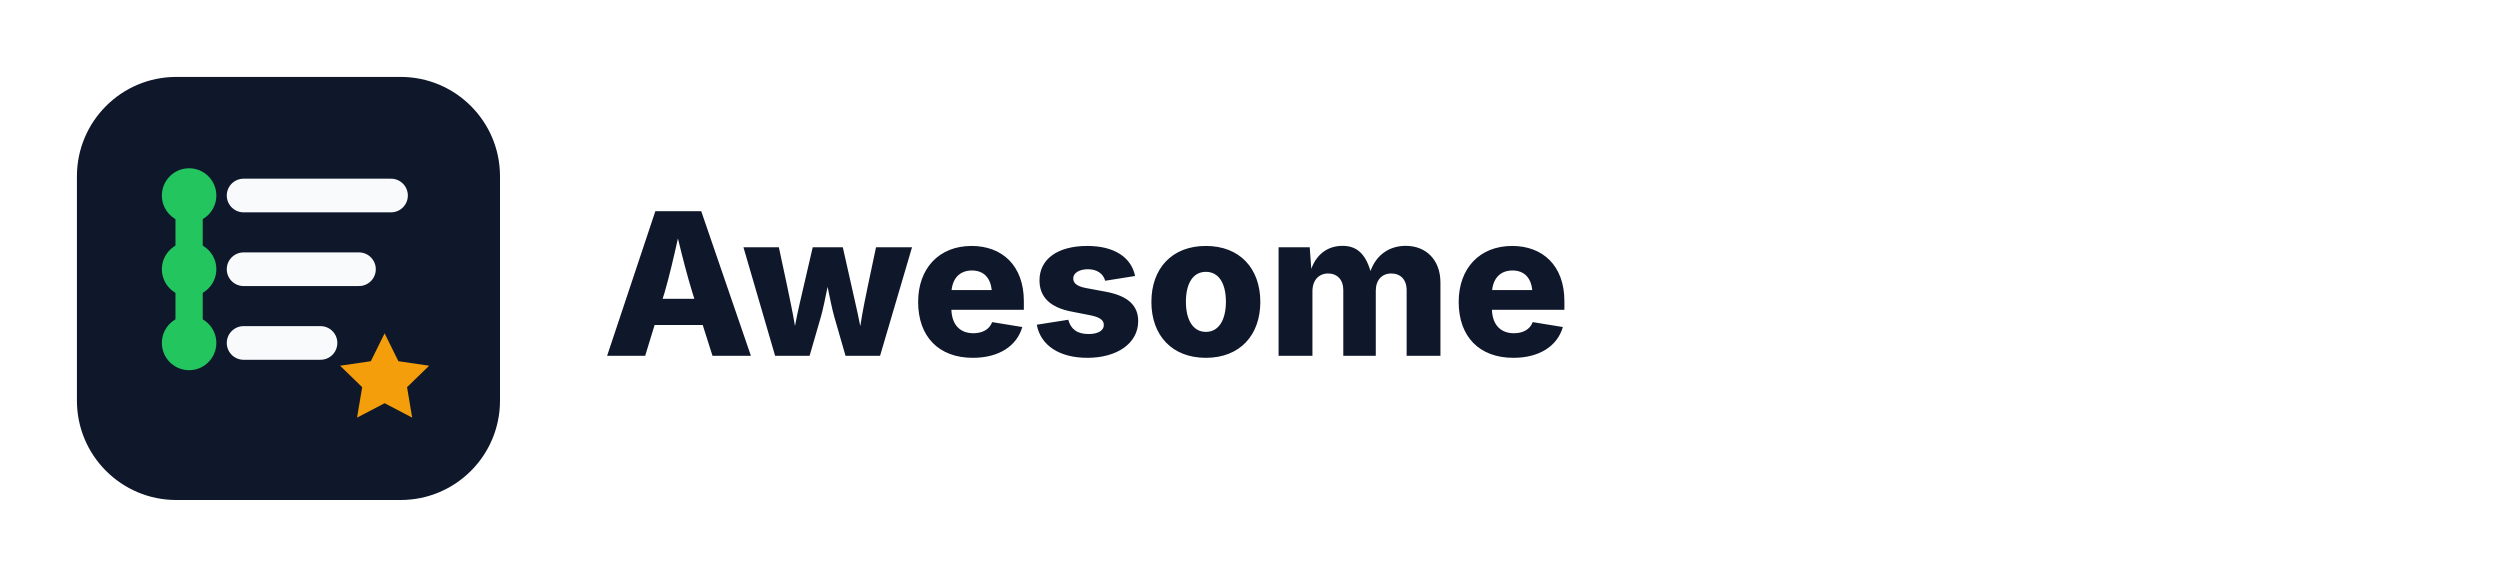
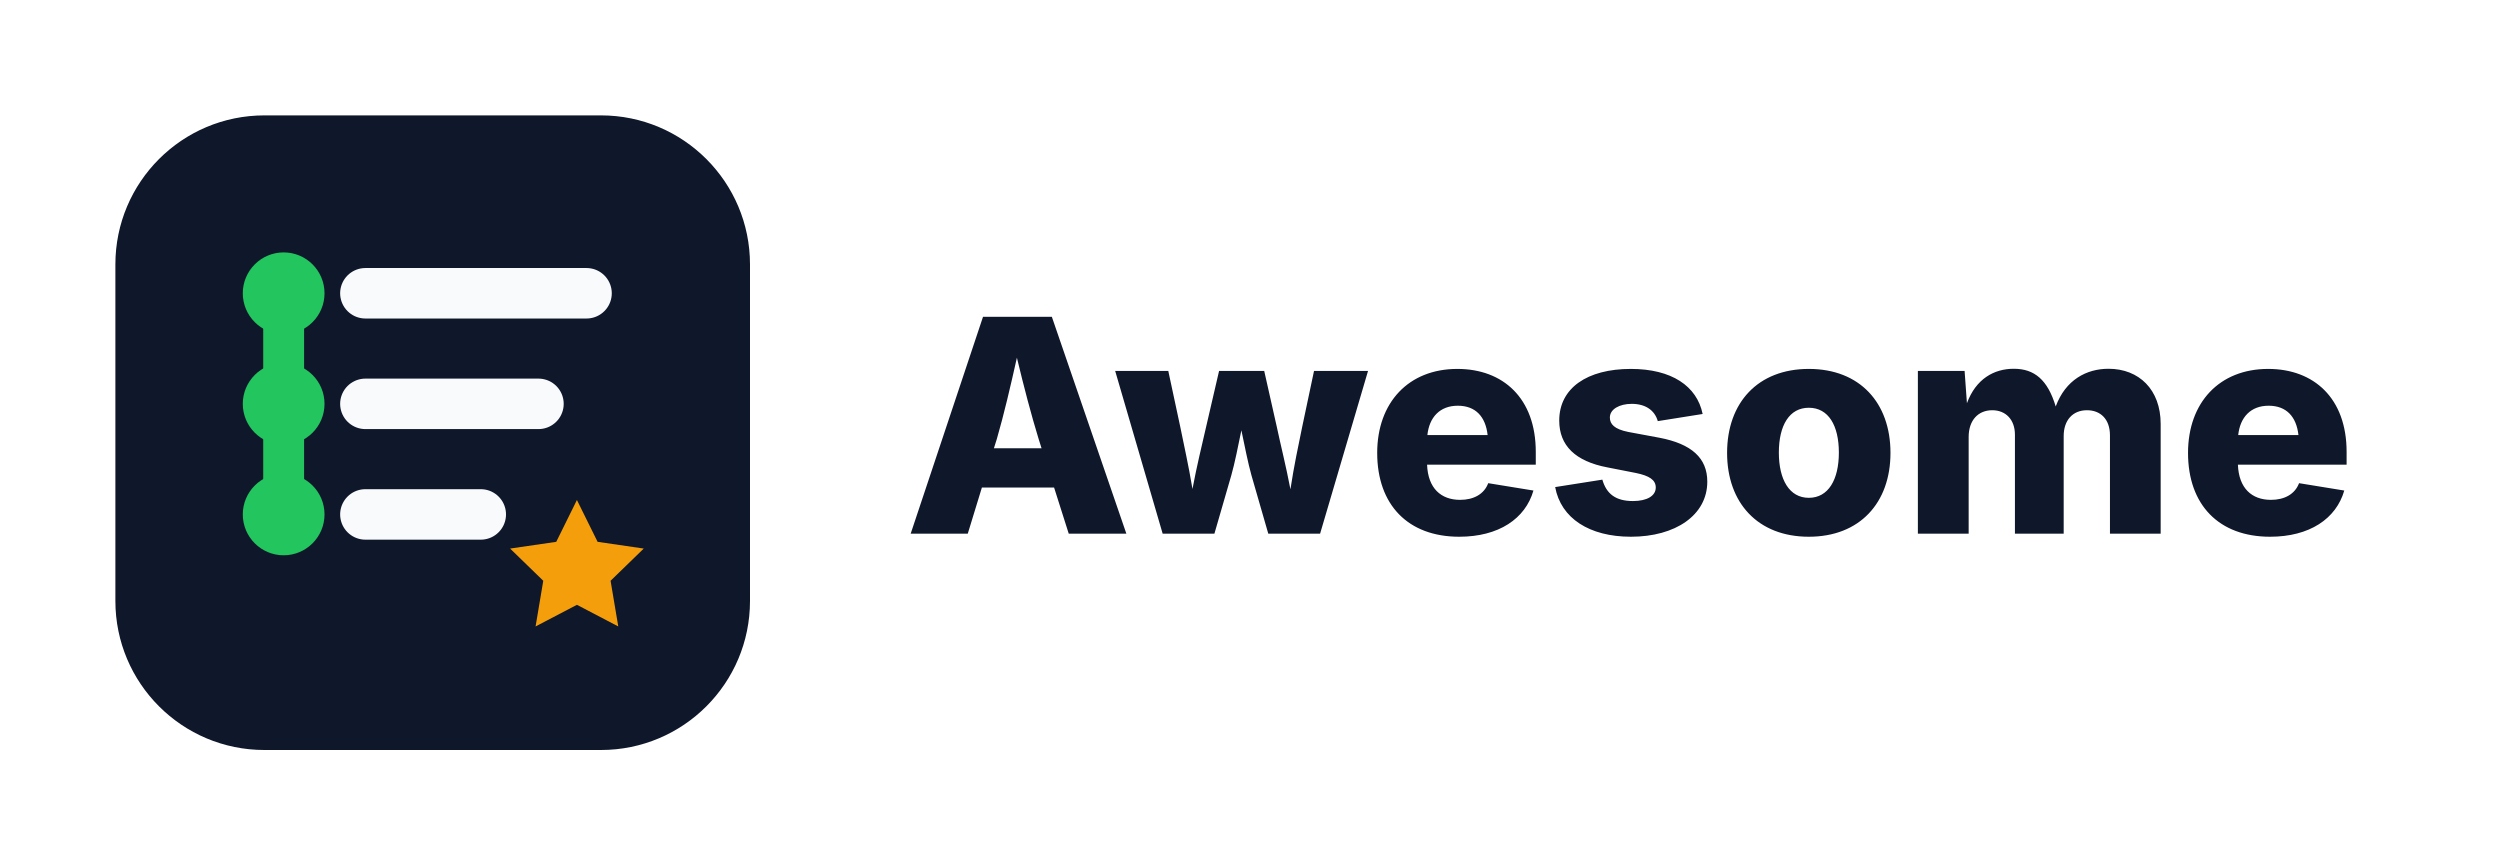
- <svg xmlns="http://www.w3.org/2000/svg" width="780" height="180" viewBox="0 0 780 180" role="img" aria-labelledby="title desc">
+ <svg xmlns="http://www.w3.org/2000/svg" width="520" height="180" viewBox="0 0 520 180" role="img" aria-labelledby="title desc">
  <rect x="24" y="24" width="132" height="132" rx="31" fill="#0F172A" />
  <path d="M59 61v47" fill="none" stroke="#22C55E" stroke-width="8.5" stroke-linecap="round" />
  <circle cx="59" cy="61" r="8.5" fill="#22C55E" />
  <circle cx="59" cy="84" r="8.5" fill="#22C55E" />
  <circle cx="59" cy="107" r="8.5" fill="#22C55E" />
  <path d="M76 61h46M76 84h36M76 107h24" fill="none" stroke="#F8FAFC" stroke-width="10.5" stroke-linecap="round" />
  <path d="m120 104 4.3 8.7 9.6 1.4-6.9 6.7 1.6 9.5-8.6-4.5-8.6 4.5 1.6-9.5-6.9-6.7 9.6-1.4L120 104Z" fill="#F59E0B" />
  <text x="188" y="111" fill="#0F172A" font-family="Inter, ui-sans-serif, system-ui, -apple-system, BlinkMacSystemFont, 'Segoe UI', sans-serif" font-size="62" font-weight="800">Awesome</text>
</svg>
